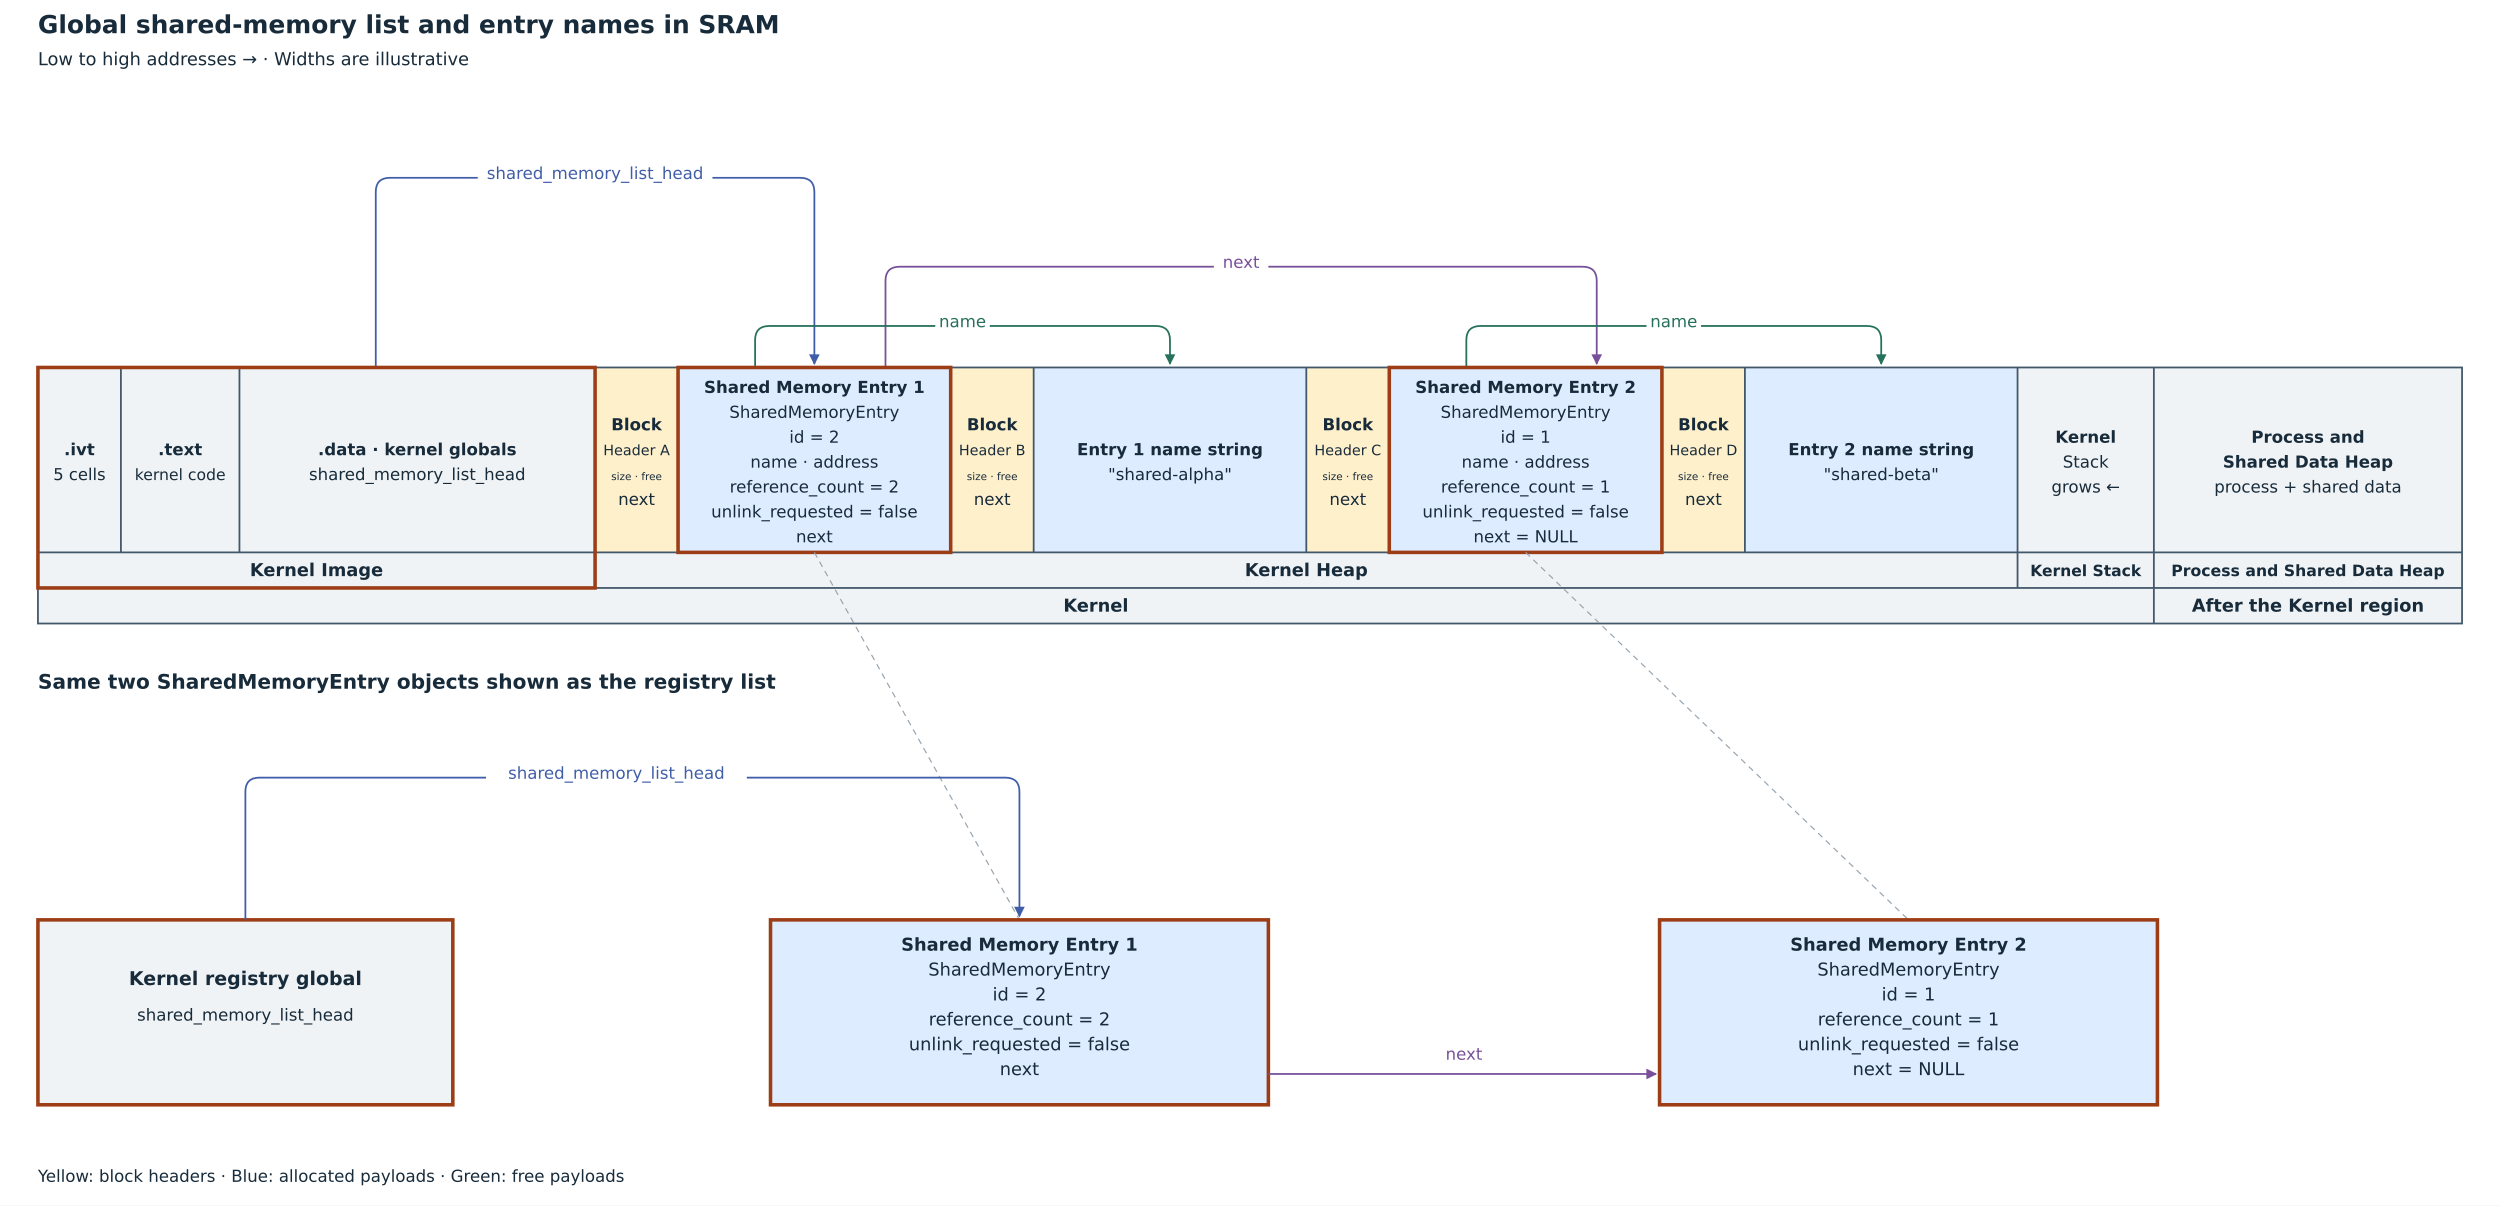
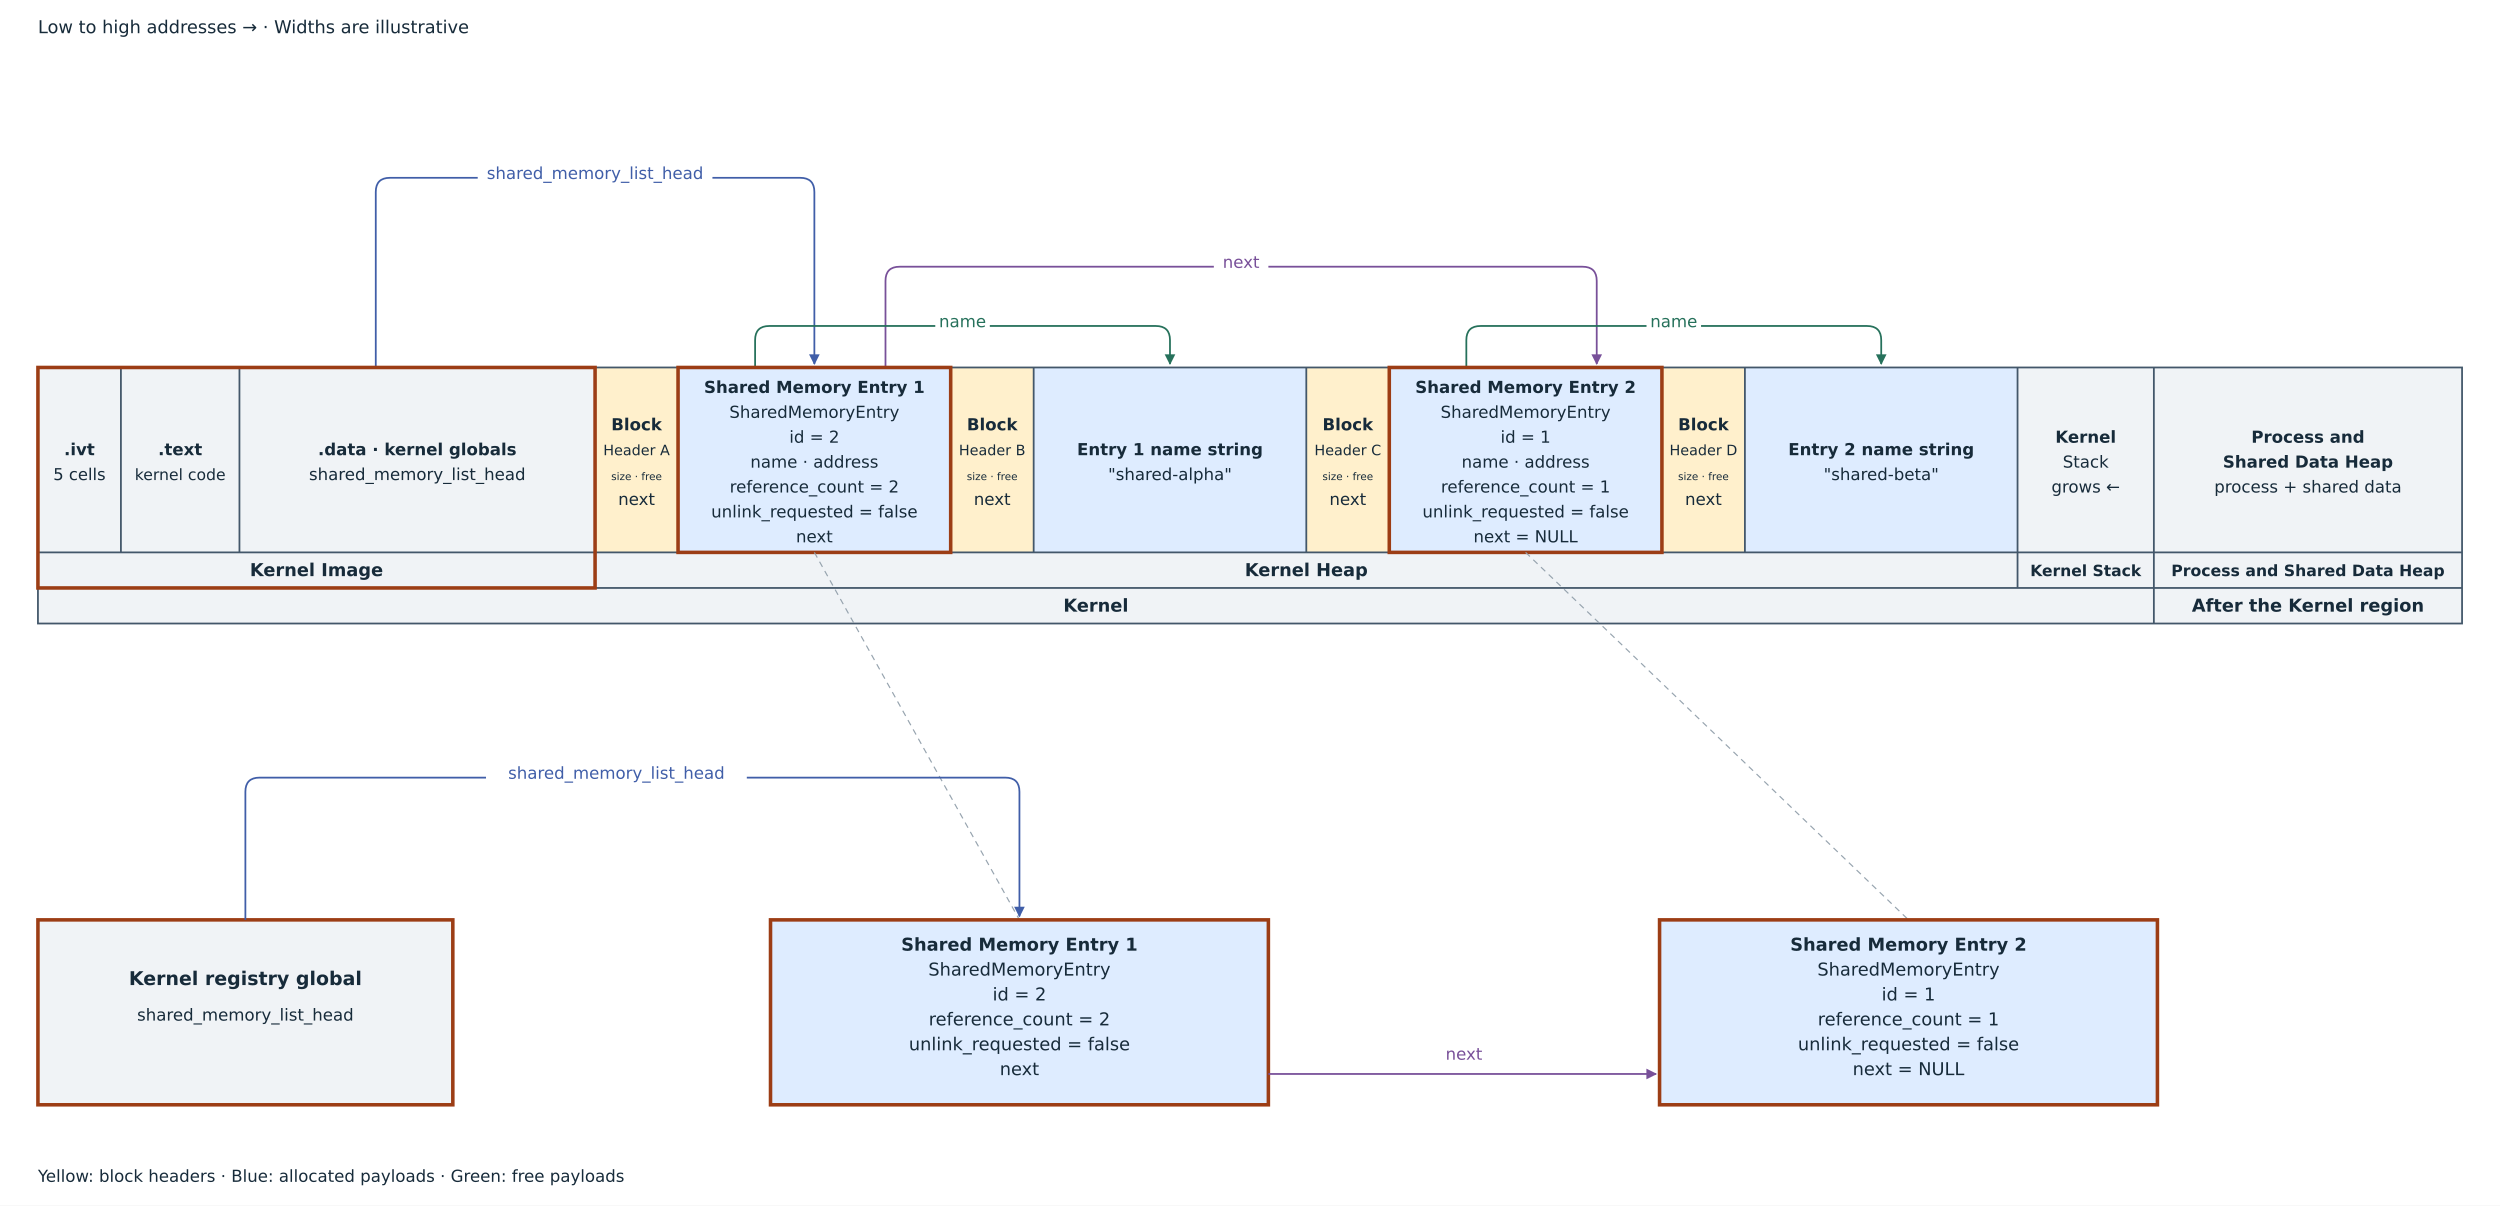
<svg xmlns="http://www.w3.org/2000/svg" width="2109" height="1017" viewBox="0 0 2109 1017" role="img" aria-labelledby="title desc">
  <defs>
    <marker id="405ea8" viewBox="0 0 10 10" refX="9" refY="5" markerWidth="6" markerHeight="6" orient="auto-start-reverse">
      <path d="M 0 0 L 10 5 L 0 10 z" fill="#405ea8" />
    </marker>
    <marker id="785099" viewBox="0 0 10 10" refX="9" refY="5" markerWidth="6" markerHeight="6" orient="auto-start-reverse">
      <path d="M 0 0 L 10 5 L 0 10 z" fill="#785099" />
    </marker>
    <marker id="26715b" viewBox="0 0 10 10" refX="9" refY="5" markerWidth="6" markerHeight="6" orient="auto-start-reverse">
      <path d="M 0 0 L 10 5 L 0 10 z" fill="#26715b" />
    </marker>
  </defs>
  <rect width="2109" height="1017" fill="white" />
  <g font-family="DejaVu Sans, sans-serif">
-     <text x="32" y="28" text-anchor="start" font-size="21" font-weight="bold" fill="#172b3a">Global shared-memory list and entry names in SRAM</text>
-     <text x="32" y="55" text-anchor="start" font-size="15" font-weight="normal" fill="#172b3a">Low to high addresses →   ·   Widths are illustrative</text>
+     <text x="32" y="28" text-anchor="start" font-size="15" font-weight="normal" fill="#172b3a">Low to high addresses →   ·   Widths are illustrative</text>
    <rect x="32" y="310" width="70" height="156" fill="#f0f3f6" stroke="none" stroke-width="1" />
    <text x="67.0" y="384.0" text-anchor="middle" font-size="14" font-weight="bold" fill="#172b3a">.ivt</text>
    <text x="67.0" y="405.0" text-anchor="middle" font-size="13.825" font-weight="normal" fill="#172b3a">5 cells</text>
    <rect x="102" y="310" width="100" height="156" fill="#f0f3f6" stroke="none" stroke-width="1" />
    <text x="152.0" y="384.0" text-anchor="middle" font-size="14" font-weight="bold" fill="#172b3a">.text</text>
    <text x="152.0" y="405.0" text-anchor="middle" font-size="13.196" font-weight="normal" fill="#172b3a">kernel code</text>
    <rect x="202" y="310" width="300" height="156" fill="#f0f3f6" stroke="none" stroke-width="1" />
    <text x="352.0" y="384.0" text-anchor="middle" font-size="14" font-weight="bold" fill="#172b3a">.data · kernel globals</text>
    <text x="352.0" y="405.0" text-anchor="middle" font-size="14" font-weight="normal" fill="#172b3a">shared_memory_list_head</text>
    <rect x="502" y="310" width="70" height="156" fill="#fff0cc" stroke="none" stroke-width="1" />
    <a href="../../common/heap.header#L5">
      <text x="537.0" y="363.0" text-anchor="middle" font-size="14" font-weight="bold" fill="#172b3a">Block</text>
      <text x="537.0" y="384.0" text-anchor="middle" font-size="12.097" font-weight="normal" fill="#172b3a">Header A</text>
      <text x="537.0" y="405.0" text-anchor="middle" font-size="8.798" font-weight="normal" fill="#172b3a">size · free</text>
      <text x="537.0" y="426.0" text-anchor="middle" font-size="14" font-weight="normal" fill="#172b3a">next</text>
    </a>
    <rect x="572" y="310" width="230" height="156" fill="#deecff" stroke="none" stroke-width="1" />
    <a href="../../kernel/shared_memory.header#L8">
      <text x="687.0" y="331.5" text-anchor="middle" font-size="14" font-weight="bold" fill="#172b3a">Shared Memory Entry 1</text>
      <text x="687.0" y="352.5" text-anchor="middle" font-size="14" font-weight="normal" fill="#172b3a">SharedMemoryEntry</text>
      <text x="687.0" y="373.5" text-anchor="middle" font-size="14" font-weight="normal" fill="#172b3a">id = 2</text>
      <text x="687.0" y="394.5" text-anchor="middle" font-size="14" font-weight="normal" fill="#172b3a">name · address</text>
      <text x="687.0" y="415.5" text-anchor="middle" font-size="14" font-weight="normal" fill="#172b3a">reference_count = 2</text>
      <text x="687.0" y="436.5" text-anchor="middle" font-size="14" font-weight="normal" fill="#172b3a">unlink_requested = false</text>
      <text x="687.0" y="457.5" text-anchor="middle" font-size="14" font-weight="normal" fill="#172b3a">next</text>
    </a>
    <rect x="802" y="310" width="70" height="156" fill="#fff0cc" stroke="none" stroke-width="1" />
    <a href="../../common/heap.header#L5">
      <text x="837.0" y="363.0" text-anchor="middle" font-size="14" font-weight="bold" fill="#172b3a">Block</text>
      <text x="837.0" y="384.0" text-anchor="middle" font-size="12.097" font-weight="normal" fill="#172b3a">Header B</text>
      <text x="837.0" y="405.0" text-anchor="middle" font-size="8.798" font-weight="normal" fill="#172b3a">size · free</text>
      <text x="837.0" y="426.0" text-anchor="middle" font-size="14" font-weight="normal" fill="#172b3a">next</text>
    </a>
    <rect x="872" y="310" width="230" height="156" fill="#deecff" stroke="none" stroke-width="1" />
    <text x="987.0" y="384.0" text-anchor="middle" font-size="14" font-weight="bold" fill="#172b3a">Entry 1 name string</text>
    <text x="987.0" y="405.0" text-anchor="middle" font-size="14" font-weight="normal" fill="#172b3a">"shared-alpha"</text>
    <rect x="1102" y="310" width="70" height="156" fill="#fff0cc" stroke="none" stroke-width="1" />
    <a href="../../common/heap.header#L5">
      <text x="1137.0" y="363.0" text-anchor="middle" font-size="14" font-weight="bold" fill="#172b3a">Block</text>
      <text x="1137.0" y="384.0" text-anchor="middle" font-size="12.097" font-weight="normal" fill="#172b3a">Header C</text>
      <text x="1137.0" y="405.0" text-anchor="middle" font-size="8.798" font-weight="normal" fill="#172b3a">size · free</text>
      <text x="1137.0" y="426.0" text-anchor="middle" font-size="14" font-weight="normal" fill="#172b3a">next</text>
    </a>
    <rect x="1172" y="310" width="230" height="156" fill="#deecff" stroke="none" stroke-width="1" />
    <a href="../../kernel/shared_memory.header#L8">
      <text x="1287.0" y="331.5" text-anchor="middle" font-size="14" font-weight="bold" fill="#172b3a">Shared Memory Entry 2</text>
      <text x="1287.0" y="352.5" text-anchor="middle" font-size="14" font-weight="normal" fill="#172b3a">SharedMemoryEntry</text>
      <text x="1287.0" y="373.5" text-anchor="middle" font-size="14" font-weight="normal" fill="#172b3a">id = 1</text>
      <text x="1287.0" y="394.5" text-anchor="middle" font-size="14" font-weight="normal" fill="#172b3a">name · address</text>
      <text x="1287.0" y="415.5" text-anchor="middle" font-size="14" font-weight="normal" fill="#172b3a">reference_count = 1</text>
      <text x="1287.0" y="436.5" text-anchor="middle" font-size="14" font-weight="normal" fill="#172b3a">unlink_requested = false</text>
      <text x="1287.0" y="457.5" text-anchor="middle" font-size="14" font-weight="normal" fill="#172b3a">next = NULL</text>
    </a>
    <rect x="1402" y="310" width="70" height="156" fill="#fff0cc" stroke="none" stroke-width="1" />
    <a href="../../common/heap.header#L5">
      <text x="1437.0" y="363.0" text-anchor="middle" font-size="14" font-weight="bold" fill="#172b3a">Block</text>
      <text x="1437.0" y="384.0" text-anchor="middle" font-size="12.097" font-weight="normal" fill="#172b3a">Header D</text>
      <text x="1437.0" y="405.0" text-anchor="middle" font-size="8.798" font-weight="normal" fill="#172b3a">size · free</text>
      <text x="1437.0" y="426.0" text-anchor="middle" font-size="14" font-weight="normal" fill="#172b3a">next</text>
    </a>
    <rect x="1472" y="310" width="230" height="156" fill="#deecff" stroke="none" stroke-width="1" />
    <text x="1587.0" y="384.0" text-anchor="middle" font-size="14" font-weight="bold" fill="#172b3a">Entry 2 name string</text>
    <text x="1587.0" y="405.0" text-anchor="middle" font-size="14" font-weight="normal" fill="#172b3a">"shared-beta"</text>
    <rect x="1702" y="310" width="115" height="156" fill="#f0f3f6" stroke="none" stroke-width="1" />
    <text x="1759.5" y="373.5" text-anchor="middle" font-size="14" font-weight="bold" fill="#172b3a">Kernel</text>
    <text x="1759.5" y="394.5" text-anchor="middle" font-size="14" font-weight="normal" fill="#172b3a">Stack</text>
    <text x="1759.5" y="415.5" text-anchor="middle" font-size="14" font-weight="normal" fill="#172b3a">grows ←</text>
    <rect x="1817" y="310" width="260" height="156" fill="#f0f3f6" stroke="none" stroke-width="1" />
    <text x="1947.0" y="373.5" text-anchor="middle" font-size="14" font-weight="bold" fill="#172b3a">Process and</text>
    <text x="1947.0" y="394.5" text-anchor="middle" font-size="14" font-weight="bold" fill="#172b3a">Shared Data Heap</text>
    <text x="1947.0" y="415.5" text-anchor="middle" font-size="14" font-weight="normal" fill="#172b3a">process + shared data</text>
    <rect x="32" y="466" width="470" height="30" fill="#f0f3f6" stroke="none" stroke-width="1" />
    <text x="267.0" y="486" text-anchor="middle" font-size="15" font-weight="bold" fill="#172b3a">Kernel Image</text>
    <rect x="502" y="466" width="1200" height="30" fill="#f0f3f6" stroke="none" stroke-width="1" />
    <text x="1102.0" y="486" text-anchor="middle" font-size="15" font-weight="bold" fill="#172b3a">Kernel Heap</text>
    <path d="M 502 466 v 30" fill="none" stroke="#43576a" stroke-width="1.5" />
    <rect x="1702" y="466" width="115" height="30" fill="#f0f3f6" stroke="none" stroke-width="1" />
    <text x="1759.5" y="486" text-anchor="middle" font-size="13.113" font-weight="bold" fill="#172b3a">Kernel Stack</text>
    <path d="M 1702 466 v 30" fill="none" stroke="#43576a" stroke-width="1.5" />
    <rect x="1817" y="466" width="260" height="30" fill="#f0f3f6" stroke="none" stroke-width="1" />
    <text x="1947.0" y="486" text-anchor="middle" font-size="13.235" font-weight="bold" fill="#172b3a">Process and Shared Data Heap</text>
    <path d="M 1817 466 v 30" fill="none" stroke="#43576a" stroke-width="1.5" />
    <path d="M 32 466 H 2077" fill="none" stroke="#43576a" stroke-width="1.5" />
    <rect x="32" y="496" width="1785" height="30" fill="#f0f3f6" stroke="none" stroke-width="1" />
    <text x="924.5" y="516" text-anchor="middle" font-size="15" font-weight="bold" fill="#172b3a">Kernel</text>
    <rect x="1817" y="496" width="260" height="30" fill="#f0f3f6" stroke="none" stroke-width="1" />
    <text x="1947.0" y="516" text-anchor="middle" font-size="15" font-weight="bold" fill="#172b3a">After the Kernel region</text>
    <path d="M 1817 496 v 30" fill="none" stroke="#43576a" stroke-width="1.5" />
    <path d="M 32 496 H 2077" fill="none" stroke="#43576a" stroke-width="1.5" />
    <path d="M 102 310 v 156" fill="none" stroke="#43576a" stroke-width="1.5" />
    <path d="M 202 310 v 156" fill="none" stroke="#43576a" stroke-width="1.5" />
    <path d="M 502 310 v 156" fill="none" stroke="#43576a" stroke-width="1.5" />
    <path d="M 572 310 v 156" fill="none" stroke="#43576a" stroke-width="1.5" />
    <path d="M 802 310 v 156" fill="none" stroke="#43576a" stroke-width="1.5" />
    <path d="M 872 310 v 156" fill="none" stroke="#43576a" stroke-width="1.5" />
    <path d="M 1102 310 v 156" fill="none" stroke="#43576a" stroke-width="1.5" />
    <path d="M 1172 310 v 156" fill="none" stroke="#43576a" stroke-width="1.5" />
    <path d="M 1402 310 v 156" fill="none" stroke="#43576a" stroke-width="1.5" />
    <path d="M 1472 310 v 156" fill="none" stroke="#43576a" stroke-width="1.5" />
    <path d="M 1702 310 v 156" fill="none" stroke="#43576a" stroke-width="1.5" />
    <path d="M 1817 310 v 156" fill="none" stroke="#43576a" stroke-width="1.5" />
    <rect x="32" y="310" width="2045" height="216" fill="none" stroke="#43576a" stroke-width="1.5" />
    <path d="M 317.0 310 V 162 Q 317.0 150 329.0 150 H 675.0 Q 687.0 150 687.0 162 V 307" fill="none" stroke="#405ea8" stroke-width="1.5" marker-end="url(#405ea8)" />
    <rect x="403.0" y="137" width="198" height="18" fill="white" stroke="none" stroke-width="1" />
    <text x="502.0" y="151" text-anchor="middle" font-size="14" font-weight="normal" fill="#405ea8">shared_memory_list_head</text>
    <path d="M 747.0 310 V 237 Q 747.0 225 759.0 225 H 1335.0 Q 1347.0 225 1347.0 237 V 307" fill="none" stroke="#785099" stroke-width="1.5" marker-end="url(#785099)" />
    <rect x="1024.0" y="212" width="46" height="18" fill="white" stroke="none" stroke-width="1" />
    <text x="1047.0" y="226" text-anchor="middle" font-size="14" font-weight="normal" fill="#785099">next</text>
    <path d="M 637.0 310 V 287 Q 637.0 275 649.0 275 H 975.0 Q 987.0 275 987.0 287 V 307" fill="none" stroke="#26715b" stroke-width="1.5" marker-end="url(#26715b)" />
    <rect x="789.0" y="262" width="46" height="18" fill="white" stroke="none" stroke-width="1" />
    <text x="812.0" y="276" text-anchor="middle" font-size="14" font-weight="normal" fill="#26715b">name</text>
    <path d="M 1237.0 310 V 287 Q 1237.0 275 1249.0 275 H 1575.0 Q 1587.0 275 1587.0 287 V 307" fill="none" stroke="#26715b" stroke-width="1.5" marker-end="url(#26715b)" />
    <rect x="1389.0" y="262" width="46" height="18" fill="white" stroke="none" stroke-width="1" />
    <text x="1412.0" y="276" text-anchor="middle" font-size="14" font-weight="normal" fill="#26715b">name</text>
    <rect x="32" y="310" width="470" height="186" fill="none" stroke="#9c3d15" stroke-width="3" />
    <rect x="572" y="310" width="230" height="156" fill="none" stroke="#9c3d15" stroke-width="3" />
    <rect x="1172" y="310" width="230" height="156" fill="none" stroke="#9c3d15" stroke-width="3" />
-     <text x="32" y="581" text-anchor="start" font-size="17" font-weight="bold" fill="#172b3a">Same two SharedMemoryEntry objects shown as the registry list</text>
    <rect x="32" y="776" width="350" height="156" fill="#f0f3f6" stroke="#9c3d15" stroke-width="3" />
    <text x="207.0" y="831" text-anchor="middle" font-size="16" font-weight="bold" fill="#172b3a">Kernel registry global</text>
    <text x="207.0" y="861" text-anchor="middle" font-size="14" font-weight="normal" fill="#172b3a">shared_memory_list_head</text>
    <path d="M 687.0 466 L 860.0 776" fill="none" stroke="#96a3ae" stroke-dasharray="5 4" />
    <rect x="650" y="776" width="420" height="156" fill="#deecff" stroke="#9c3d15" stroke-width="3" />
    <a href="../../kernel/shared_memory.header#L8">
      <text x="860.0" y="802" text-anchor="middle" font-size="15" font-weight="bold" fill="#172b3a">Shared Memory Entry 1</text>
      <text x="860.0" y="823" text-anchor="middle" font-size="15" font-weight="normal" fill="#172b3a">SharedMemoryEntry</text>
      <text x="860.0" y="844" text-anchor="middle" font-size="15" font-weight="normal" fill="#172b3a">id = 2</text>
      <text x="860.0" y="865" text-anchor="middle" font-size="15" font-weight="normal" fill="#172b3a">reference_count = 2</text>
      <text x="860.0" y="886" text-anchor="middle" font-size="15" font-weight="normal" fill="#172b3a">unlink_requested = false</text>
      <text x="860.0" y="907" text-anchor="middle" font-size="15" font-weight="normal" fill="#172b3a">next</text>
    </a>
    <path d="M 1287.0 466 L 1610.0 776" fill="none" stroke="#96a3ae" stroke-dasharray="5 4" />
    <rect x="1400" y="776" width="420" height="156" fill="#deecff" stroke="#9c3d15" stroke-width="3" />
    <a href="../../kernel/shared_memory.header#L8">
      <text x="1610.0" y="802" text-anchor="middle" font-size="15" font-weight="bold" fill="#172b3a">Shared Memory Entry 2</text>
      <text x="1610.0" y="823" text-anchor="middle" font-size="15" font-weight="normal" fill="#172b3a">SharedMemoryEntry</text>
      <text x="1610.0" y="844" text-anchor="middle" font-size="15" font-weight="normal" fill="#172b3a">id = 1</text>
      <text x="1610.0" y="865" text-anchor="middle" font-size="15" font-weight="normal" fill="#172b3a">reference_count = 1</text>
      <text x="1610.0" y="886" text-anchor="middle" font-size="15" font-weight="normal" fill="#172b3a">unlink_requested = false</text>
      <text x="1610.0" y="907" text-anchor="middle" font-size="15" font-weight="normal" fill="#172b3a">next = NULL</text>
    </a>
    <path d="M 207.0 776 V 668 Q 207.0 656 219.0 656 H 848.0 Q 860.0 656 860.0 668 V 773" fill="none" stroke="#405ea8" stroke-width="1.5" marker-end="url(#405ea8)" />
    <rect x="410" y="643" width="220" height="18" fill="white" stroke="none" stroke-width="1" />
    <text x="520" y="657" text-anchor="middle" font-size="14" font-weight="normal" fill="#405ea8">shared_memory_list_head</text>
    <path d="M 1070 906 H 1397" fill="none" stroke="#785099" stroke-width="1.5" marker-end="url(#785099)" />
    <text x="1235.0" y="894" text-anchor="middle" font-size="14" font-weight="normal" fill="#785099">next</text>
    <text x="32" y="997" text-anchor="start" font-size="14" font-weight="normal" fill="#172b3a">Yellow: block headers   ·   Blue: allocated payloads   ·   Green: free payloads</text>
  </g>
</svg>
